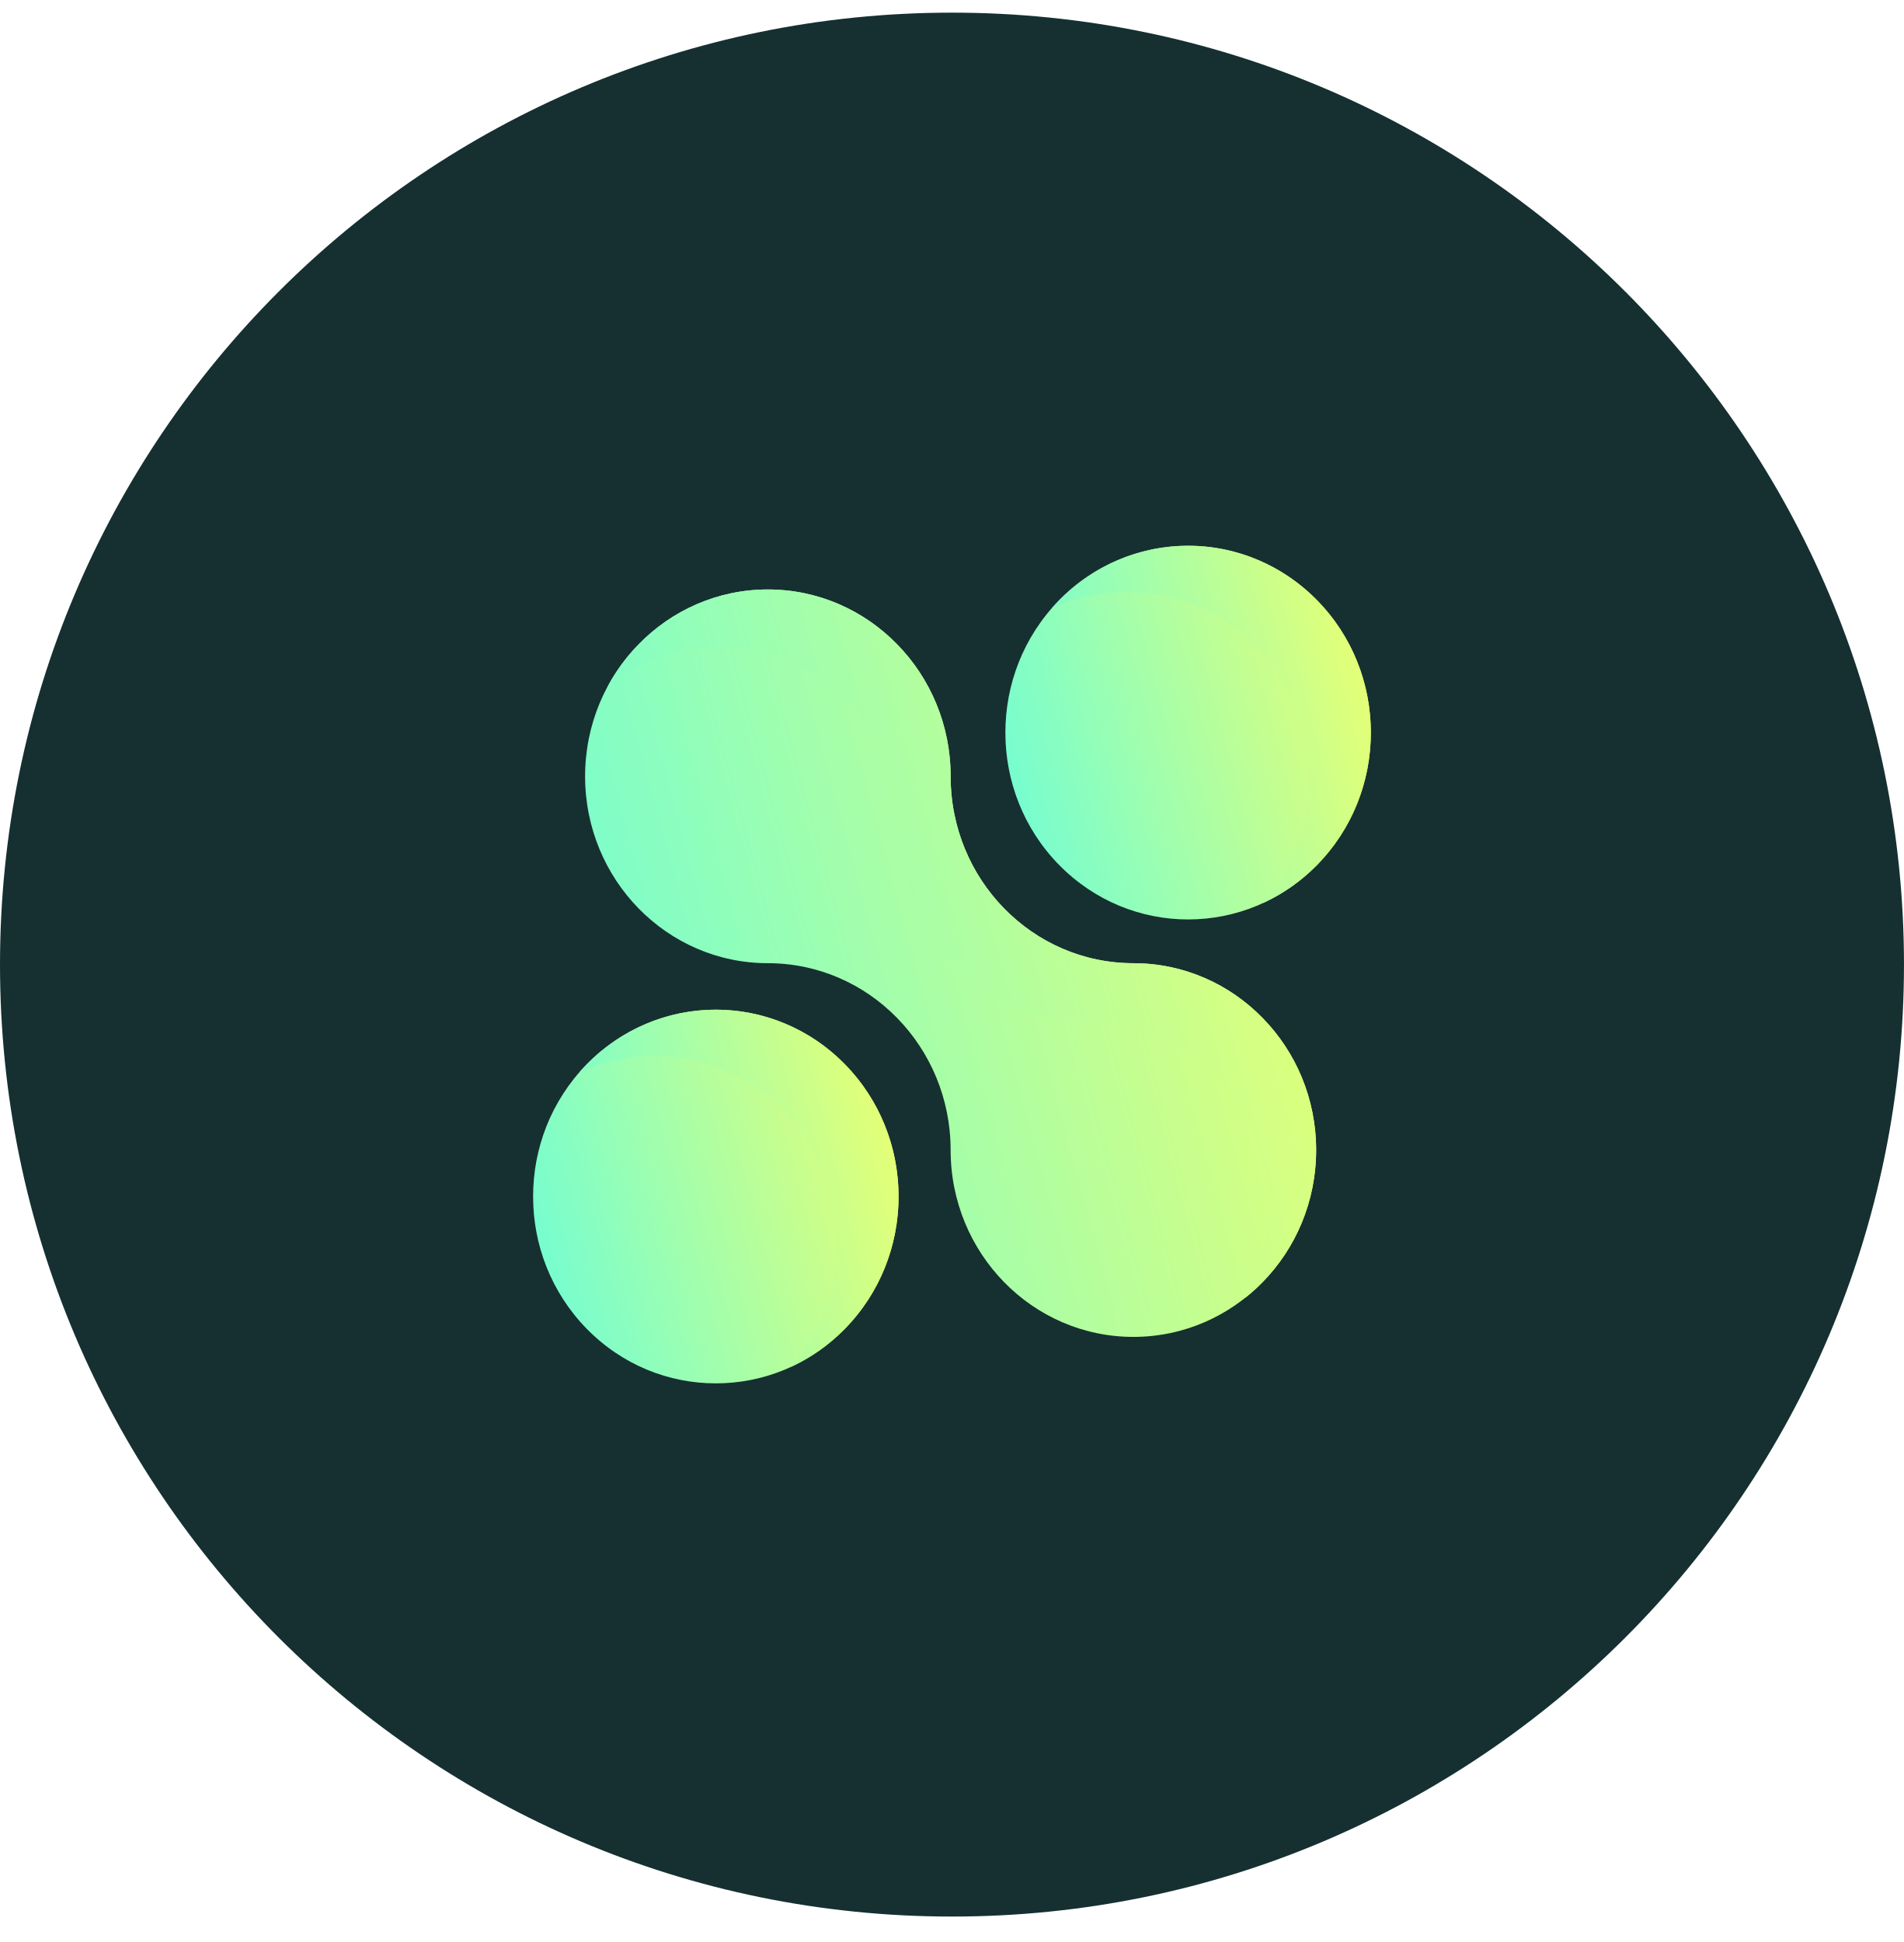
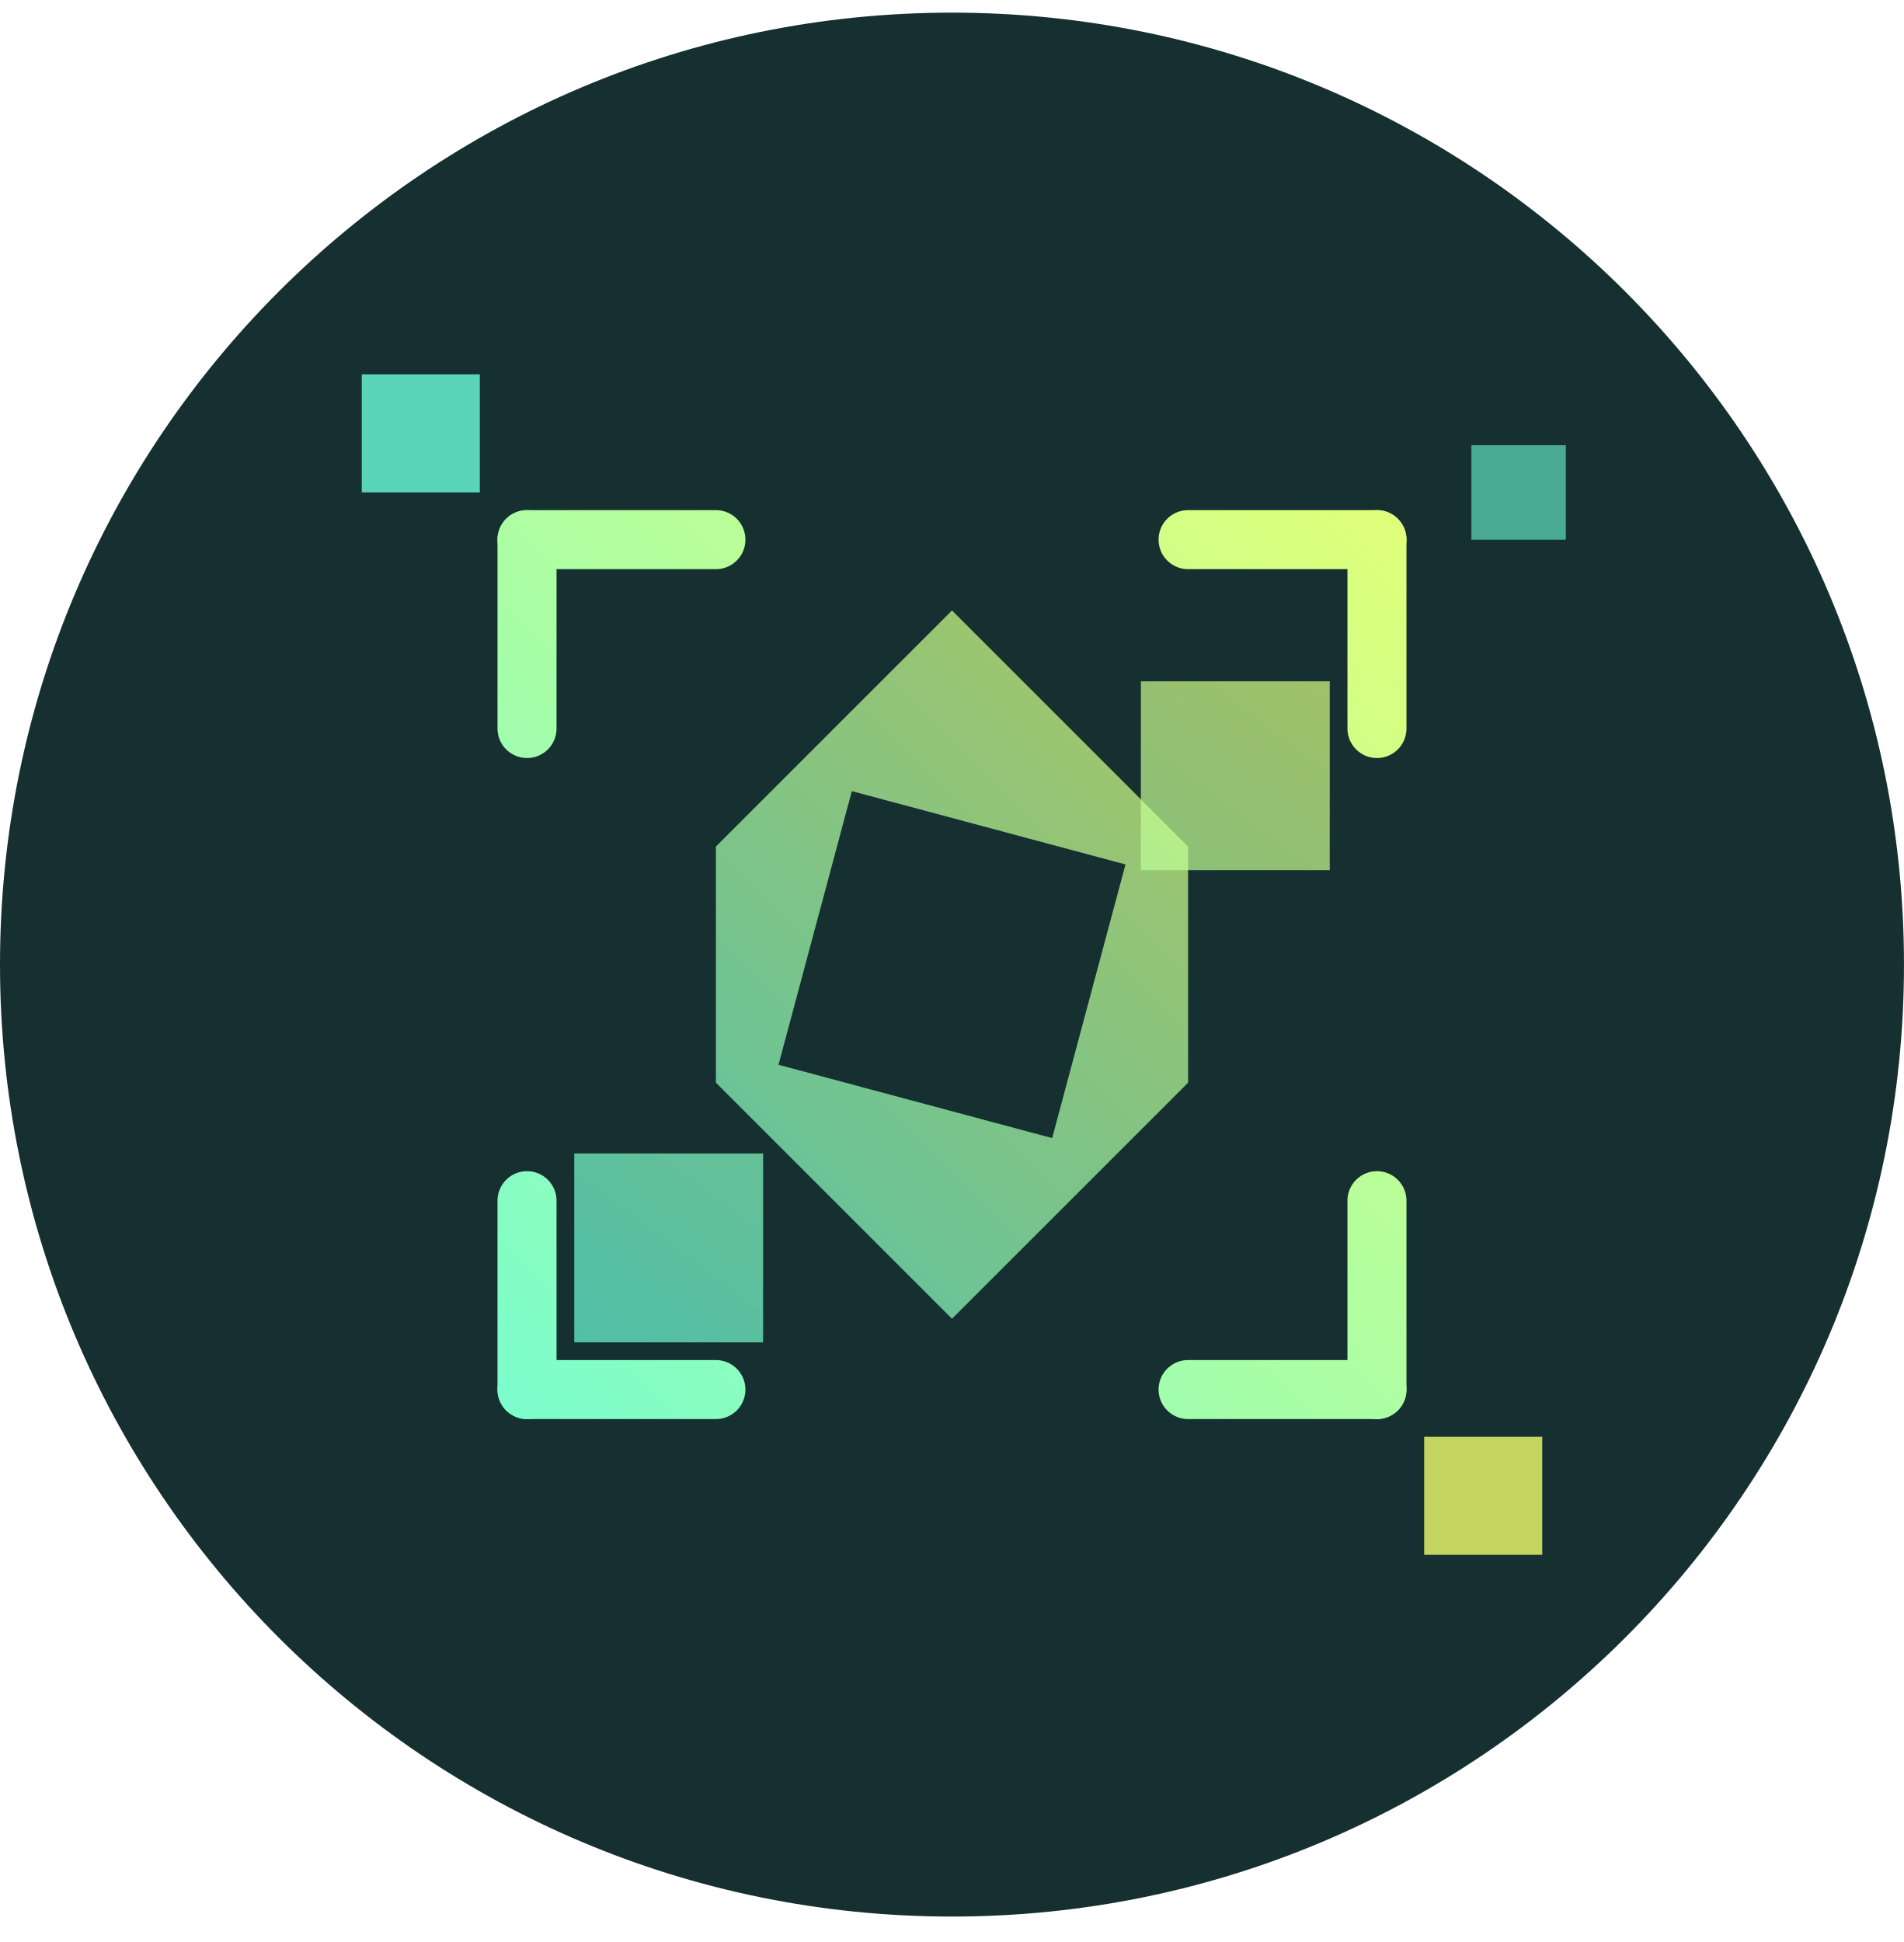
<svg xmlns="http://www.w3.org/2000/svg" width="50" height="51" viewBox="0 0 50 51" fill="none">
-   <circle cx="25" cy="25.332" r="25" fill="#163031" />
-   <path d="M34.563 30.202C34.563 31.556 34.026 32.785 33.156 33.672C32.289 34.56 31.088 35.109 29.763 35.109C27.112 35.109 24.964 32.913 24.964 30.202C24.964 28.848 24.427 27.62 23.558 26.733C22.691 25.844 21.489 25.295 20.165 25.295C17.514 25.295 15.365 23.098 15.365 20.388C15.365 19.034 15.902 17.805 16.772 16.919C17.639 16.03 18.84 15.48 20.165 15.48C21.489 15.48 22.691 16.03 23.558 16.919C24.427 17.805 24.964 19.034 24.964 20.388C24.964 23.098 27.112 25.295 29.763 25.295C31.088 25.295 32.289 25.844 33.156 26.733C34.026 27.62 34.563 28.848 34.563 30.202Z" fill="url(#paint0_linear_400_8021)" />
-   <path d="M34.563 30.202C34.563 31.556 34.026 32.785 33.157 33.672C33.015 33.819 32.861 33.956 32.702 34.082C33.079 33.383 33.295 32.575 33.295 31.72C33.295 30.366 32.758 29.137 31.889 28.25C31.021 27.362 29.82 26.812 28.496 26.812C25.845 26.812 23.696 24.616 23.696 21.905C23.696 20.551 23.159 19.323 22.29 18.436C21.423 17.547 20.221 16.998 18.897 16.998C17.79 16.998 16.77 17.382 15.959 18.026C16.177 17.618 16.453 17.245 16.772 16.919C17.639 16.03 18.841 15.48 20.165 15.48C21.49 15.48 22.691 16.03 23.558 16.919C24.427 17.805 24.965 19.034 24.965 20.388C24.965 23.098 27.113 25.295 29.764 25.295C31.088 25.295 32.29 25.844 33.157 26.733C34.026 27.62 34.563 28.848 34.563 30.202Z" fill="url(#paint1_linear_400_8021)" />
-   <path d="M27.807 22.709C26.87 21.752 26.401 20.495 26.402 19.239C26.401 17.984 26.871 16.727 27.807 15.77C29.681 13.853 32.72 13.853 34.594 15.77C35.531 16.727 36.001 17.984 35.999 19.239C36.001 20.495 35.531 21.752 34.594 22.709C33.658 23.667 32.428 24.147 31.201 24.146C29.973 24.147 28.744 23.667 27.807 22.709Z" fill="url(#paint2_linear_400_8021)" />
-   <path d="M35.999 19.239C35.999 20.593 35.462 21.822 34.593 22.709C34.183 23.128 33.7 23.472 33.165 23.716C33.922 22.85 34.382 21.705 34.382 20.452C34.382 19.1 33.844 17.87 32.975 16.983C32.108 16.096 30.907 15.545 29.582 15.545C28.883 15.545 28.217 15.7 27.617 15.977C27.678 15.907 27.742 15.836 27.807 15.77C28.674 14.883 29.876 14.332 31.2 14.332C32.524 14.332 33.726 14.883 34.593 15.77C35.462 16.657 35.999 17.887 35.999 19.239Z" fill="url(#paint3_linear_400_8021)" />
-   <path d="M15.405 34.893C14.468 33.935 13.998 32.678 14 31.423C13.998 30.168 14.468 28.911 15.405 27.953C17.279 26.037 20.317 26.037 22.192 27.953C23.128 28.911 23.598 30.168 23.597 31.423C23.598 32.678 23.128 33.935 22.192 34.893C21.255 35.851 20.026 36.331 18.798 36.329C17.57 36.331 16.341 35.851 15.405 34.893Z" fill="url(#paint4_linear_400_8021)" />
-   <path d="M23.597 31.423C23.597 32.777 23.06 34.005 22.191 34.892C21.781 35.311 21.298 35.655 20.763 35.9C21.52 35.033 21.979 33.889 21.979 32.636C21.979 31.284 21.442 30.053 20.573 29.167C19.706 28.28 18.504 27.729 17.18 27.729C16.481 27.729 15.815 27.883 15.215 28.161C15.275 28.09 15.34 28.02 15.405 27.954C16.272 27.067 17.473 26.516 18.798 26.516C20.122 26.516 21.323 27.067 22.191 27.954C23.06 28.84 23.597 30.071 23.597 31.423Z" fill="url(#paint5_linear_400_8021)" />
  <defs>
-     <linearGradient id="paint0_linear_400_8021" x1="34.558" y1="15.494" x2="11.731" y2="21.666" gradientUnits="userSpaceOnUse">
+     <linearGradient id="p1" x1="50" y1="0" x2="0" y2="50" gradientUnits="userSpaceOnUse">
      <stop stop-color="#F0FF6C" />
      <stop offset="1" stop-color="#6BFDD9" />
    </linearGradient>
-     <linearGradient id="paint1_linear_400_8021" x1="34.559" y1="15.493" x2="12.506" y2="21.591" gradientUnits="userSpaceOnUse">
-       <stop stop-color="#F0FF6C" />
-       <stop offset="1" stop-color="#6BFDD9" />
+     <linearGradient id="p2" x1="15" y1="-15" x2="-15" y2="15" gradientUnits="userSpaceOnUse">
+       <stop stop-color="#F0FF6C" stop-opacity="0.8" />
+       <stop offset="1" stop-color="#6BFDD9" stop-opacity="0.8" />
    </linearGradient>
-     <linearGradient id="paint2_linear_400_8021" x1="35.996" y1="14.339" x2="24.585" y2="17.424" gradientUnits="userSpaceOnUse">
-       <stop stop-color="#F0FF6C" />
-       <stop offset="1" stop-color="#6BFDD9" />
-     </linearGradient>
-     <linearGradient id="paint3_linear_400_8021" x1="35.997" y1="14.338" x2="25.916" y2="16.828" gradientUnits="userSpaceOnUse">
-       <stop stop-color="#F0FF6C" />
-       <stop offset="1" stop-color="#6BFDD9" />
-     </linearGradient>
-     <linearGradient id="paint4_linear_400_8021" x1="23.594" y1="26.522" x2="12.183" y2="29.608" gradientUnits="userSpaceOnUse">
-       <stop stop-color="#F0FF6C" />
-       <stop offset="1" stop-color="#6BFDD9" />
-     </linearGradient>
-     <linearGradient id="paint5_linear_400_8021" x1="23.595" y1="26.522" x2="13.514" y2="29.012" gradientUnits="userSpaceOnUse">
+     <linearGradient id="p3" x1="20" y1="-20" x2="-10" y2="20" gradientUnits="userSpaceOnUse">
      <stop stop-color="#F0FF6C" />
      <stop offset="1" stop-color="#6BFDD9" />
    </linearGradient>
  </defs>
+   <circle cx="25" cy="25.332" r="25" fill="#163031" />
+   <g transform="translate(25 25.332) scale(0.62)">
+     <g stroke="url(#p1)" stroke-width="2.5" stroke-linecap="round">
+       <line x1="-18" y1="-18" x2="-10" y2="-18" />
+       <line x1="-18" y1="-18" x2="-18" y2="-10" />
+       <line x1="18" y1="-18" x2="10" y2="-18" />
+       <line x1="18" y1="-18" x2="18" y2="-10" />
+       <line x1="18" y1="18" x2="10" y2="18" />
+       <line x1="18" y1="18" x2="18" y2="10" />
+       <line x1="-18" y1="18" x2="-10" y2="18" />
+       <line x1="-18" y1="18" x2="-18" y2="10" />
+     </g>
+     <polygon points="0,-15 10,-5 10,5 0,15 -10,5 -10,-5" fill="url(#p2)" opacity="0.9" />
+     <rect x="-6" y="-6" width="12" height="12" fill="#163031" transform="rotate(15)" />
+     <rect x="8" y="-12" width="8" height="8" fill="url(#p3)" opacity="0.7" />
+     <rect x="-16" y="8" width="8" height="8" fill="url(#p3)" opacity="0.7" />
+     <rect x="20" y="20" width="5" height="5" fill="#F0FF6C" opacity="0.8" />
+     <rect x="-25" y="-25" width="5" height="5" fill="#6BFDD9" opacity="0.8" />
+     <rect x="22" y="-22" width="4" height="4" fill="#6BFDD9" opacity="0.6" />
+   </g>
</svg>
